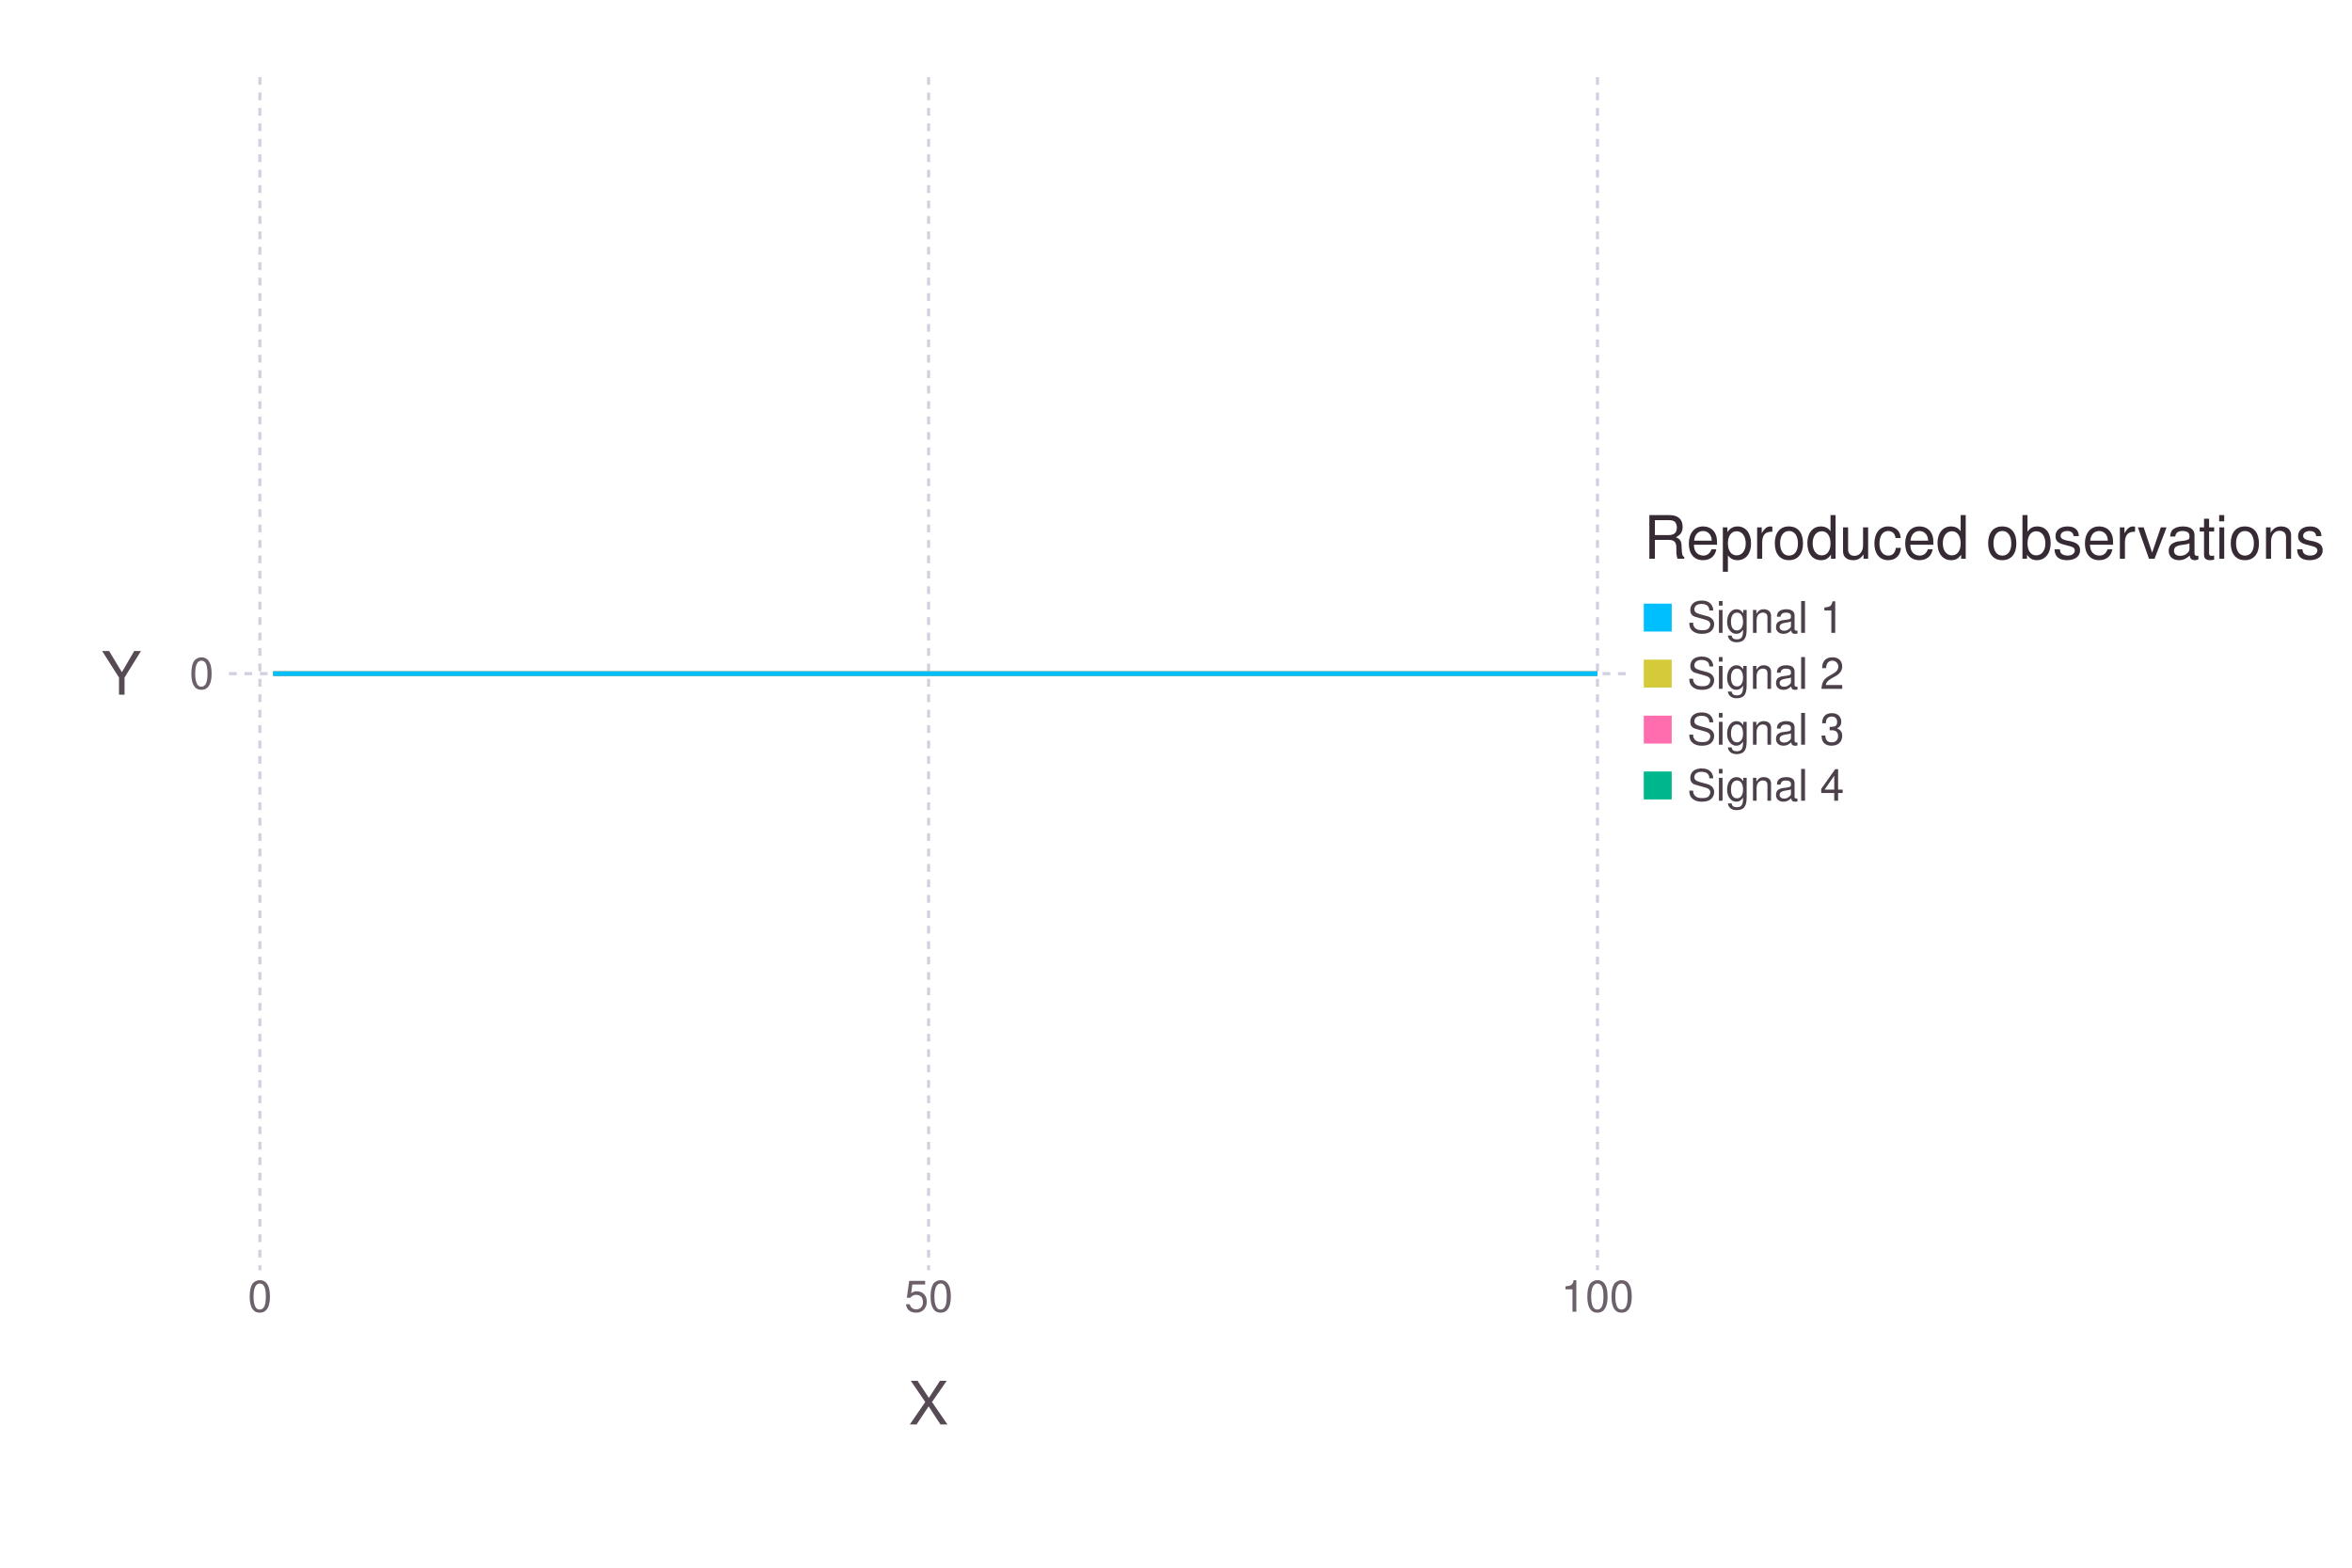
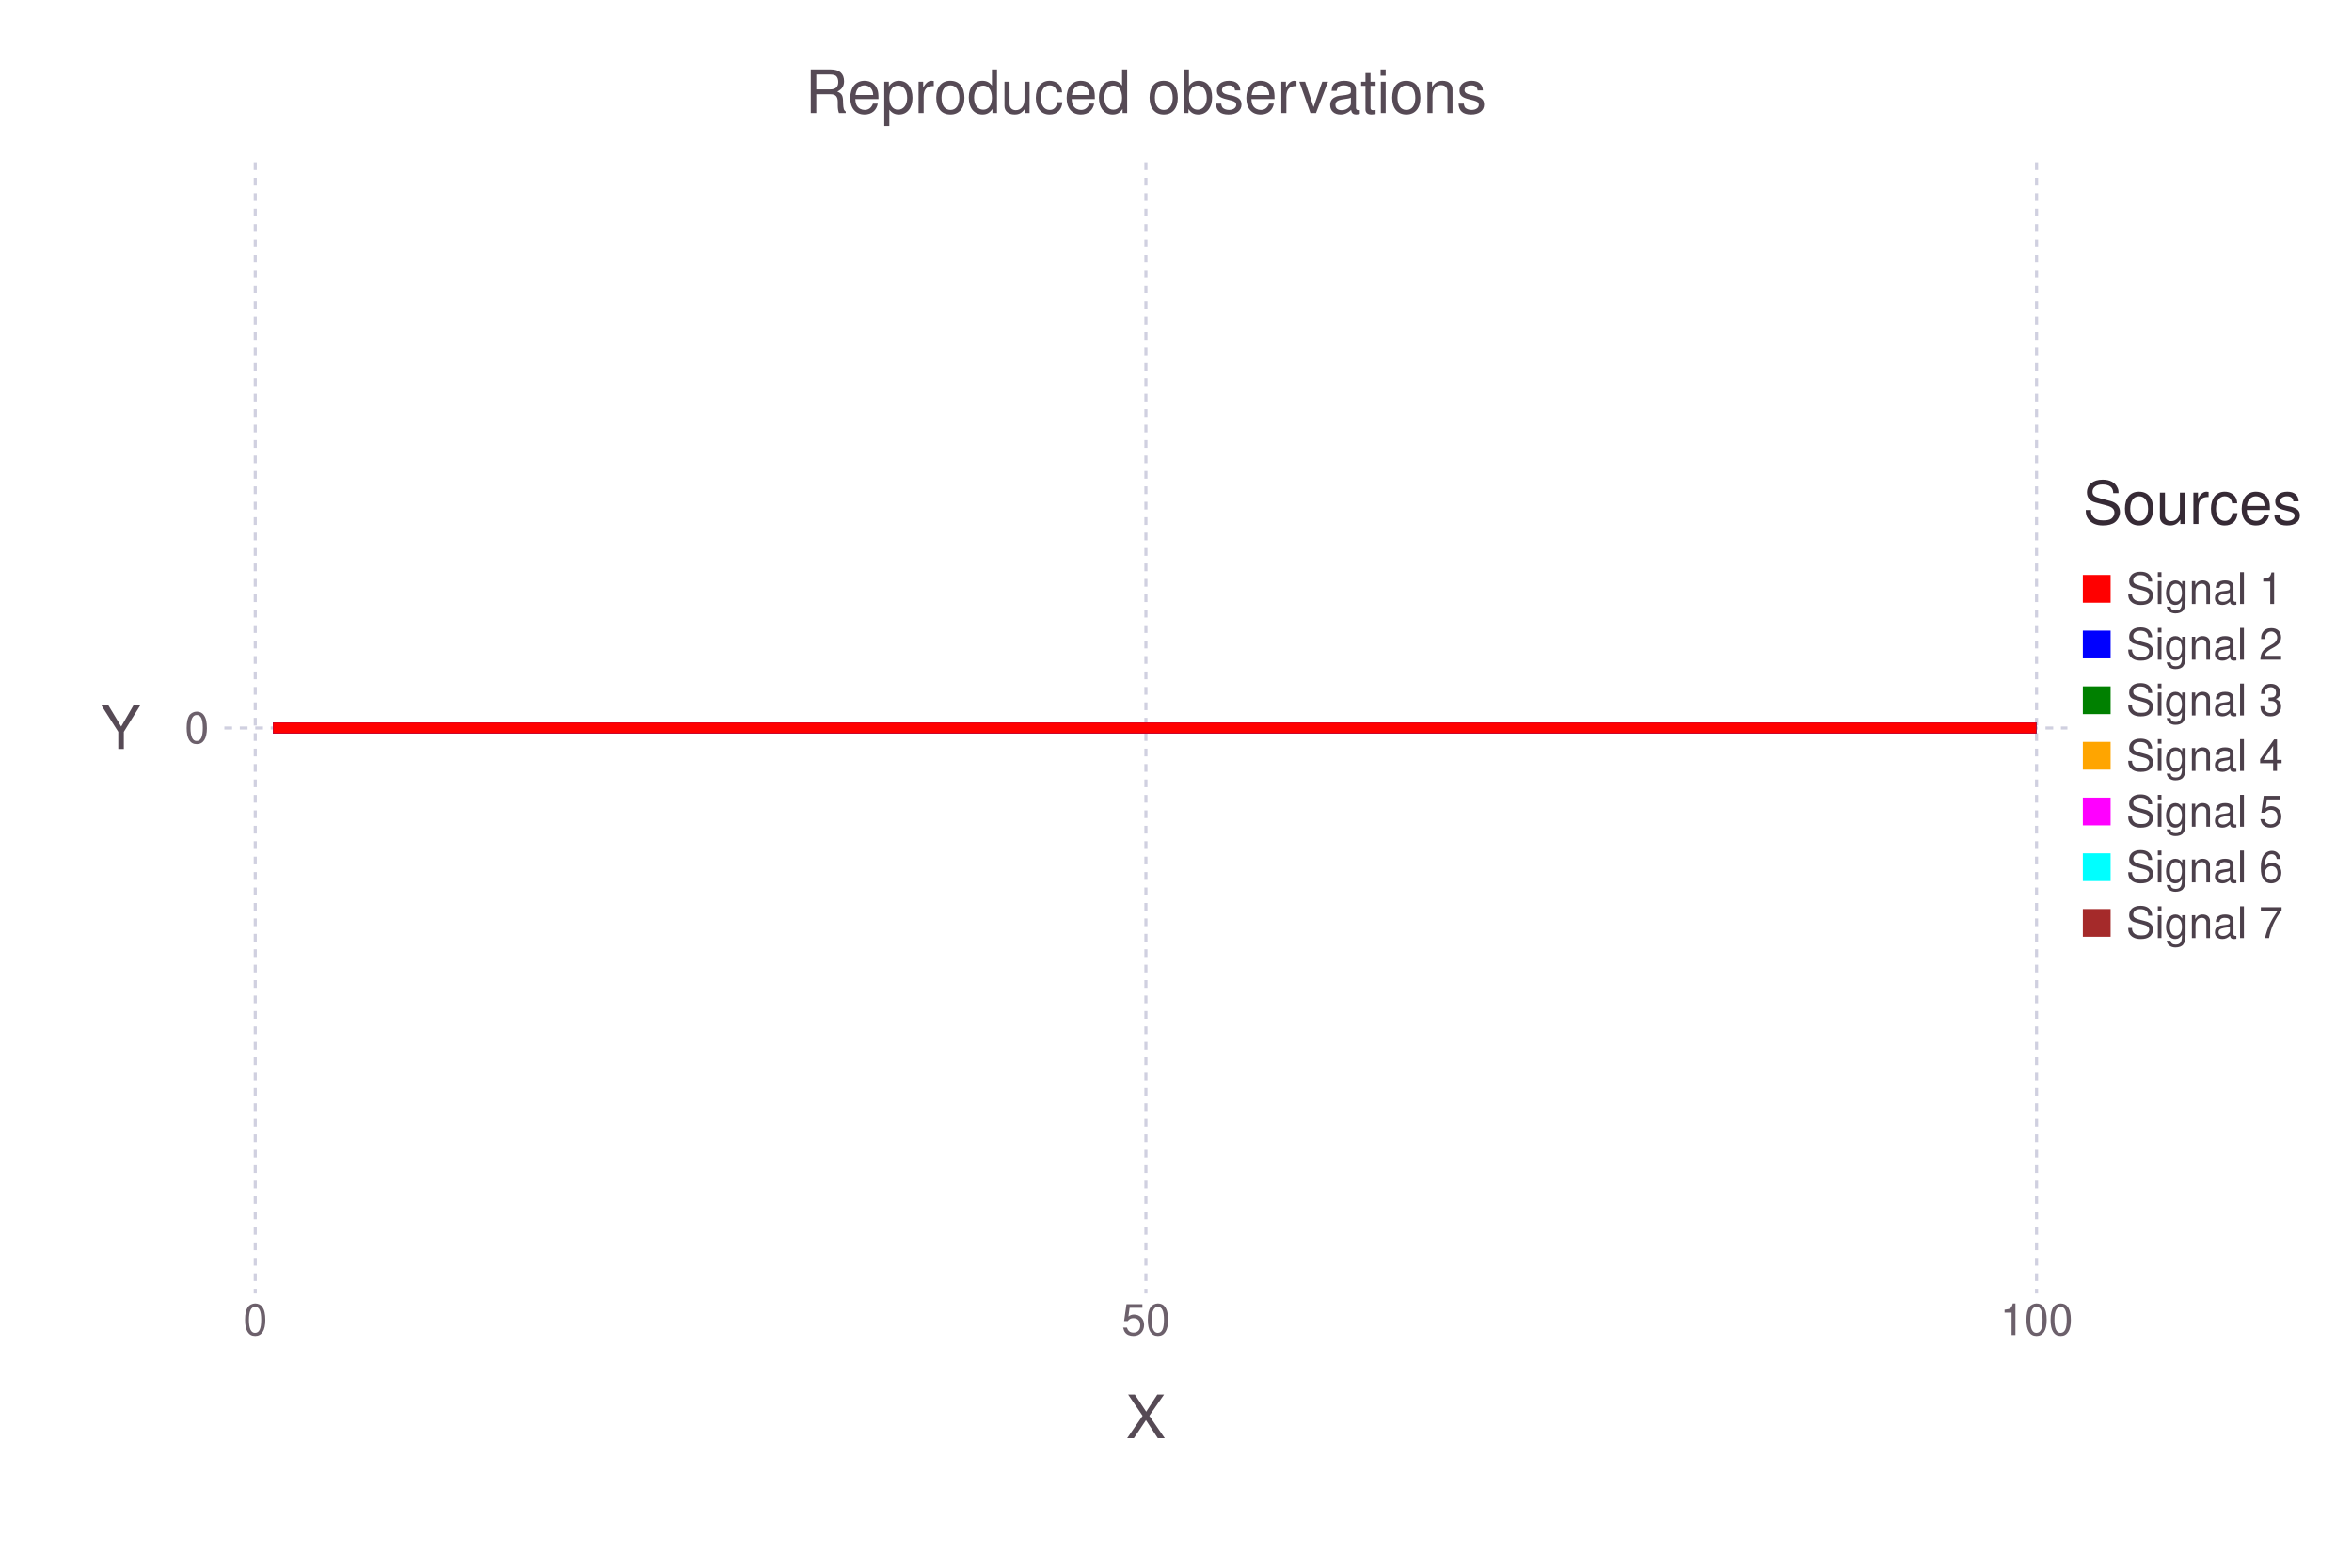
<svg xmlns="http://www.w3.org/2000/svg" version="1.2" width="152.4mm" height="101.6mm" viewBox="0 0 152.4 101.6" stroke="none" fill="#000000" stroke-width="0.3" font-size="3.88">
-   <g class="plotroot xscalable yscalable" id="img-00ae9e7a-1">
-     <g font-size="3.88" font-family="'PT Sans','Helvetica Neue','Helvetica',sans-serif" fill="#564A55" stroke="#000000" stroke-opacity="0.000" id="img-00ae9e7a-2">
-       <text x="60.17" y="89.99" text-anchor="middle" dy="0.6em">X</text>
-     </g>
-     <g class="guide xlabels" font-size="2.82" font-family="'PT Sans Caption','Helvetica Neue','Helvetica',sans-serif" fill="#6C606B" id="img-00ae9e7a-3">
-       <text x="16.84" y="83.32" text-anchor="middle" dy="0.6em">0</text>
-       <text x="60.17" y="83.32" text-anchor="middle" dy="0.6em">50</text>
-       <text x="103.51" y="83.32" text-anchor="middle" dy="0.6em">100</text>
-     </g>
-     <g class="guide colorkey" id="img-00ae9e7a-4">
-       <g fill="#4C404B" font-size="2.82" font-family="'PT Sans','Helvetica Neue','Helvetica',sans-serif" id="img-00ae9e7a-5">
-         <text x="109.32" y="40.03" dy="0.35em" id="img-00ae9e7a-6" class="color_Signal_1">Signal 1</text>
-         <text x="109.32" y="43.66" dy="0.35em" id="img-00ae9e7a-7" class="color_Signal_2">Signal 2</text>
-         <text x="109.32" y="47.28" dy="0.35em" id="img-00ae9e7a-8" class="color_Signal_3">Signal 3</text>
-         <text x="109.32" y="50.91" dy="0.35em" id="img-00ae9e7a-9" class="color_Signal_4">Signal 4</text>
-       </g>
-       <g stroke="#000000" stroke-opacity="0.000" id="img-00ae9e7a-10">
-         <rect x="106.51" y="39.12" width="1.81" height="1.81" id="img-00ae9e7a-11" class="color_Signal_1" fill="#00BFFF" />
-         <rect x="106.51" y="42.75" width="1.81" height="1.81" id="img-00ae9e7a-12" class="color_Signal_2" fill="#D4CA3A" />
-         <rect x="106.51" y="46.38" width="1.81" height="1.81" id="img-00ae9e7a-13" class="color_Signal_3" fill="#FF6DAE" />
-         <rect x="106.51" y="50" width="1.81" height="1.81" id="img-00ae9e7a-14" class="color_Signal_4" fill="#00B78D" />
-       </g>
-       <g fill="#362A35" font-size="3.88" font-family="'PT Sans','Helvetica Neue','Helvetica',sans-serif" stroke="#000000" stroke-opacity="0.000" id="img-00ae9e7a-15">
-         <text x="106.51" y="36.21" id="img-00ae9e7a-16">Reproduced observations</text>
+   <g class="plotroot xscalable yscalable" id="img-ce4ad720-1">
+     <g font-size="3.88" font-family="'PT Sans','Helvetica Neue','Helvetica',sans-serif" fill="#564A55" stroke="#000000" stroke-opacity="0.000" id="img-ce4ad720-2">
+       <g transform="translate(74.25,90.88)">
+         <g class="primitive">
+           <text text-anchor="middle" dy="0.6em">X</text>
+         </g>
      </g>
    </g>
-     <g clip-path="url(#img-00ae9e7a-17)">
-       <g id="img-00ae9e7a-18">
-         <g pointer-events="visible" opacity="1" fill="#000000" fill-opacity="0.000" stroke="#000000" stroke-opacity="0.000" class="guide background" id="img-00ae9e7a-19">
-           <rect x="14.84" y="5" width="90.67" height="77.32" id="img-00ae9e7a-20" />
+     <g class="guide xlabels" font-size="2.82" font-family="'PT Sans Caption','Helvetica Neue','Helvetica',sans-serif" fill="#6C606B" id="img-ce4ad720-3">
+       <g transform="translate(16.54,84.83)">
+         <g class="primitive">
+           <text text-anchor="middle" dy="0.6em">0</text>
        </g>
-         <g class="guide ygridlines xfixed" stroke-dasharray="0.5,0.5" stroke-width="0.2" stroke="#D0D0E0" id="img-00ae9e7a-21">
-           <path fill="none" d="M14.84,43.66 L 105.51 43.66" id="img-00ae9e7a-22" />
+       </g>
+       <g transform="translate(74.25,84.83)">
+         <g class="primitive">
+           <text text-anchor="middle" dy="0.6em">50</text>
        </g>
-         <g class="guide xgridlines yfixed" stroke-dasharray="0.5,0.5" stroke-width="0.2" stroke="#D0D0E0" id="img-00ae9e7a-23">
-           <path fill="none" d="M16.84,5 L 16.84 82.32" id="img-00ae9e7a-24" />
-           <path fill="none" d="M60.17,5 L 60.17 82.32" id="img-00ae9e7a-25" />
-           <path fill="none" d="M103.51,5 L 103.51 82.32" id="img-00ae9e7a-26" />
+       </g>
+       <g transform="translate(131.96,84.83)">
+         <g class="primitive">
+           <text text-anchor="middle" dy="0.6em">100</text>
        </g>
-         <g class="plotpanel" id="img-00ae9e7a-27">
-           <g stroke-width="0.3" fill="#000000" fill-opacity="0.000" class="geometry color_Signal_4" stroke-dasharray="none" stroke="#00B78D" id="img-00ae9e7a-28">
-             <path fill="none" d="M17.7,43.66 L 18.57 43.66 19.44 43.66 20.3 43.66 21.17 43.66 22.04 43.66 22.9 43.66 23.77 43.66 24.64 43.66 25.5 43.66 26.37 43.66 27.24 43.66 28.1 43.66 28.97 43.66 29.84 43.66 30.7 43.66 31.57 43.66 32.44 43.66 33.3 43.66 34.17 43.66 35.04 43.66 35.9 43.66 36.77 43.66 37.64 43.66 38.5 43.66 39.37 43.66 40.24 43.66 41.1 43.66 41.97 43.66 42.84 43.66 43.7 43.66 44.57 43.66 45.44 43.66 46.31 43.66 47.17 43.66 48.04 43.66 48.91 43.66 49.77 43.66 50.64 43.66 51.51 43.66 52.37 43.66 53.24 43.66 54.11 43.66 54.97 43.66 55.84 43.66 56.71 43.66 57.57 43.66 58.44 43.66 59.31 43.66 60.17 43.66 61.04 43.66 61.91 43.66 62.77 43.66 63.64 43.66 64.51 43.66 65.37 43.66 66.24 43.66 67.11 43.66 67.97 43.66 68.84 43.66 69.71 43.66 70.57 43.66 71.44 43.66 72.31 43.66 73.17 43.66 74.04 43.66 74.91 43.66 75.77 43.66 76.64 43.66 77.51 43.66 78.37 43.66 79.24 43.66 80.11 43.66 80.97 43.66 81.84 43.66 82.71 43.66 83.57 43.66 84.44 43.66 85.31 43.66 86.17 43.66 87.04 43.66 87.91 43.66 88.77 43.66 89.64 43.66 90.51 43.66 91.37 43.66 92.24 43.66 93.11 43.66 93.97 43.66 94.84 43.66 95.71 43.66 96.57 43.66 97.44 43.66 98.31 43.66 99.17 43.66 100.04 43.66 100.91 43.66 101.77 43.66 102.64 43.66 103.51 43.66" id="img-00ae9e7a-29" />
+       </g>
+     </g>
+     <g class="guide colorkey" id="img-ce4ad720-4">
+       <g fill="#4C404B" font-size="2.82" font-family="'PT Sans','Helvetica Neue','Helvetica',sans-serif" id="img-ce4ad720-5">
+         <g transform="translate(137.76,38.16)">
+           <g class="primitive">
+             <text dy="0.35em">Signal 1</text>
          </g>
-           <g stroke-width="0.3" fill="#000000" fill-opacity="0.000" class="geometry color_Signal_3" stroke-dasharray="none" stroke="#FF6DAE" id="img-00ae9e7a-30">
-             <path fill="none" d="M17.7,43.66 L 18.57 43.66 19.44 43.66 20.3 43.66 21.17 43.66 22.04 43.66 22.9 43.66 23.77 43.66 24.64 43.66 25.5 43.66 26.37 43.66 27.24 43.66 28.1 43.66 28.97 43.66 29.84 43.66 30.7 43.66 31.57 43.66 32.44 43.66 33.3 43.66 34.17 43.66 35.04 43.66 35.9 43.66 36.77 43.66 37.64 43.66 38.5 43.66 39.37 43.66 40.24 43.66 41.1 43.66 41.97 43.66 42.84 43.66 43.7 43.66 44.57 43.66 45.44 43.66 46.31 43.66 47.17 43.66 48.04 43.66 48.91 43.66 49.77 43.66 50.64 43.66 51.51 43.66 52.37 43.66 53.24 43.66 54.11 43.66 54.97 43.66 55.84 43.66 56.71 43.66 57.57 43.66 58.44 43.66 59.31 43.66 60.17 43.66 61.04 43.66 61.91 43.66 62.77 43.66 63.64 43.66 64.51 43.66 65.37 43.66 66.24 43.66 67.11 43.66 67.97 43.66 68.84 43.66 69.71 43.66 70.57 43.66 71.44 43.66 72.31 43.66 73.17 43.66 74.04 43.66 74.91 43.66 75.77 43.66 76.64 43.66 77.51 43.66 78.37 43.66 79.24 43.66 80.11 43.66 80.97 43.66 81.84 43.66 82.71 43.66 83.57 43.66 84.44 43.66 85.31 43.66 86.17 43.66 87.04 43.66 87.91 43.66 88.77 43.66 89.64 43.66 90.51 43.66 91.37 43.66 92.24 43.66 93.11 43.66 93.97 43.66 94.84 43.66 95.71 43.66 96.57 43.66 97.44 43.66 98.31 43.66 99.17 43.66 100.04 43.66 100.91 43.66 101.77 43.66 102.64 43.66 103.51 43.66" id="img-00ae9e7a-31" />
+         </g>
+         <g transform="translate(137.76,41.77)">
+           <g class="primitive">
+             <text dy="0.35em">Signal 2</text>
          </g>
-           <g stroke-width="0.3" fill="#000000" fill-opacity="0.000" class="geometry color_Signal_2" stroke-dasharray="none" stroke="#D4CA3A" id="img-00ae9e7a-32">
-             <path fill="none" d="M17.7,43.66 L 18.57 43.66 19.44 43.66 20.3 43.66 21.17 43.66 22.04 43.66 22.9 43.66 23.77 43.66 24.64 43.66 25.5 43.66 26.37 43.66 27.24 43.66 28.1 43.66 28.97 43.66 29.84 43.66 30.7 43.66 31.57 43.66 32.44 43.66 33.3 43.66 34.17 43.66 35.04 43.66 35.9 43.66 36.77 43.66 37.64 43.66 38.5 43.66 39.37 43.66 40.24 43.66 41.1 43.66 41.97 43.66 42.84 43.66 43.7 43.66 44.57 43.66 45.44 43.66 46.31 43.66 47.17 43.66 48.04 43.66 48.91 43.66 49.77 43.66 50.64 43.66 51.51 43.66 52.37 43.66 53.24 43.66 54.11 43.66 54.97 43.66 55.84 43.66 56.71 43.66 57.57 43.66 58.44 43.66 59.31 43.66 60.17 43.66 61.04 43.66 61.91 43.66 62.77 43.66 63.64 43.66 64.51 43.66 65.37 43.66 66.24 43.66 67.11 43.66 67.97 43.66 68.84 43.66 69.71 43.66 70.57 43.66 71.44 43.66 72.31 43.66 73.17 43.66 74.04 43.66 74.91 43.66 75.77 43.66 76.64 43.66 77.51 43.66 78.37 43.66 79.24 43.66 80.11 43.66 80.97 43.66 81.84 43.66 82.71 43.66 83.57 43.66 84.44 43.66 85.31 43.66 86.17 43.66 87.04 43.66 87.91 43.66 88.77 43.66 89.64 43.66 90.51 43.66 91.37 43.66 92.24 43.66 93.11 43.66 93.97 43.66 94.84 43.66 95.71 43.66 96.57 43.66 97.44 43.66 98.31 43.66 99.17 43.66 100.04 43.66 100.91 43.66 101.77 43.66 102.64 43.66 103.51 43.66" id="img-00ae9e7a-33" />
+         </g>
+         <g transform="translate(137.76,45.38)">
+           <g class="primitive">
+             <text dy="0.35em">Signal 3</text>
          </g>
-           <g stroke-width="0.3" fill="#000000" fill-opacity="0.000" class="geometry color_Signal_1" stroke-dasharray="none" stroke="#00BFFF" id="img-00ae9e7a-34">
-             <path fill="none" d="M17.7,43.66 L 18.57 43.66 19.44 43.66 20.3 43.66 21.17 43.66 22.04 43.66 22.9 43.66 23.77 43.66 24.64 43.66 25.5 43.66 26.37 43.66 27.24 43.66 28.1 43.66 28.97 43.66 29.84 43.66 30.7 43.66 31.57 43.66 32.44 43.66 33.3 43.66 34.17 43.66 35.04 43.66 35.9 43.66 36.77 43.66 37.64 43.66 38.5 43.66 39.37 43.66 40.24 43.66 41.1 43.66 41.97 43.66 42.84 43.66 43.7 43.66 44.57 43.66 45.44 43.66 46.31 43.66 47.17 43.66 48.04 43.66 48.91 43.66 49.77 43.66 50.64 43.66 51.51 43.66 52.37 43.66 53.24 43.66 54.11 43.66 54.97 43.66 55.84 43.66 56.71 43.66 57.57 43.66 58.44 43.66 59.31 43.66 60.17 43.66 61.04 43.66 61.91 43.66 62.77 43.66 63.64 43.66 64.51 43.66 65.37 43.66 66.24 43.66 67.11 43.66 67.97 43.66 68.84 43.66 69.71 43.66 70.57 43.66 71.44 43.66 72.31 43.66 73.17 43.66 74.04 43.66 74.91 43.66 75.77 43.66 76.64 43.66 77.51 43.66 78.37 43.66 79.24 43.66 80.11 43.66 80.97 43.66 81.84 43.66 82.71 43.66 83.57 43.66 84.44 43.66 85.31 43.66 86.17 43.66 87.04 43.66 87.91 43.66 88.77 43.66 89.64 43.66 90.51 43.66 91.37 43.66 92.24 43.66 93.11 43.66 93.97 43.66 94.84 43.66 95.71 43.66 96.57 43.66 97.44 43.66 98.31 43.66 99.17 43.66 100.04 43.66 100.91 43.66 101.77 43.66 102.64 43.66 103.51 43.66" id="img-00ae9e7a-35" />
+         </g>
+         <g transform="translate(137.76,48.98)">
+           <g class="primitive">
+             <text dy="0.35em">Signal 4</text>
+           </g>
+         </g>
+         <g transform="translate(137.76,52.59)">
+           <g class="primitive">
+             <text dy="0.35em">Signal 5</text>
+           </g>
+         </g>
+         <g transform="translate(137.76,56.2)">
+           <g class="primitive">
+             <text dy="0.35em">Signal 6</text>
+           </g>
+         </g>
+         <g transform="translate(137.76,59.81)">
+           <g class="primitive">
+             <text dy="0.35em">Signal 7</text>
+           </g>
+         </g>
+       </g>
+       <g stroke="#000000" stroke-opacity="0.000" id="img-ce4ad720-6">
+         <g transform="translate(135.86,38.16)" fill="#FF0000">
+           <path d="M-0.9,-0.9 L 0.9 -0.9 0.9 0.9 -0.9 0.9 z" class="primitive" />
+         </g>
+         <g transform="translate(135.86,41.77)" fill="#0000FF">
+           <path d="M-0.9,-0.9 L 0.9 -0.9 0.9 0.9 -0.9 0.9 z" class="primitive" />
+         </g>
+         <g transform="translate(135.86,45.38)" fill="#008000">
+           <path d="M-0.9,-0.9 L 0.9 -0.9 0.9 0.9 -0.9 0.9 z" class="primitive" />
+         </g>
+         <g transform="translate(135.86,48.98)" fill="#FFA500">
+           <path d="M-0.9,-0.9 L 0.9 -0.9 0.9 0.9 -0.9 0.9 z" class="primitive" />
+         </g>
+         <g transform="translate(135.86,52.59)" fill="#FF00FF">
+           <path d="M-0.9,-0.9 L 0.9 -0.9 0.9 0.9 -0.9 0.9 z" class="primitive" />
+         </g>
+         <g transform="translate(135.86,56.2)" fill="#00FFFF">
+           <path d="M-0.9,-0.9 L 0.9 -0.9 0.9 0.9 -0.9 0.9 z" class="primitive" />
+         </g>
+         <g transform="translate(135.86,59.81)" fill="#A52A2A">
+           <path d="M-0.9,-0.9 L 0.9 -0.9 0.9 0.9 -0.9 0.9 z" class="primitive" />
+         </g>
+       </g>
+       <g fill="#362A35" font-size="3.88" font-family="'PT Sans','Helvetica Neue','Helvetica',sans-serif" stroke="#000000" stroke-opacity="0.000" id="img-ce4ad720-7">
+         <g transform="translate(134.96,33.96)">
+           <g class="primitive">
+             <text>Sources</text>
          </g>
        </g>
      </g>
    </g>
-     <g class="guide ylabels" font-size="2.82" font-family="'PT Sans Caption','Helvetica Neue','Helvetica',sans-serif" fill="#6C606B" id="img-00ae9e7a-36">
-       <text x="13.84" y="43.66" text-anchor="end" dy="0.35em" id="img-00ae9e7a-37">0</text>
+     <g clip-path="url(#img-ce4ad720-8)">
+       <g id="img-ce4ad720-9">
+         <g pointer-events="visible" opacity="1" fill="#000000" fill-opacity="0.000" stroke="#000000" stroke-opacity="0.000" class="guide background" id="img-ce4ad720-10">
+           <g transform="translate(74.25,47.18)">
+             <path d="M-59.71,-36.66 L 59.71 -36.66 59.71 36.66 -59.71 36.66 z" class="primitive" />
+           </g>
+         </g>
+         <g class="guide ygridlines xfixed" stroke-dasharray="0.5,0.5" stroke-width="0.2" stroke="#D0D0E0" id="img-ce4ad720-11">
+           <g transform="translate(74.25,47.18)">
+             <path fill="none" d="M-59.71,0 L 59.71 0" class="primitive" />
+           </g>
+         </g>
+         <g class="guide xgridlines yfixed" stroke-dasharray="0.5,0.5" stroke-width="0.2" stroke="#D0D0E0" id="img-ce4ad720-12">
+           <g transform="translate(16.54,47.18)">
+             <path fill="none" d="M0,-36.66 L 0 36.66" class="primitive" />
+           </g>
+           <g transform="translate(74.25,47.18)">
+             <path fill="none" d="M0,-36.66 L 0 36.66" class="primitive" />
+           </g>
+           <g transform="translate(131.96,47.18)">
+             <path fill="none" d="M0,-36.66 L 0 36.66" class="primitive" />
+           </g>
+         </g>
+         <g class="plotpanel" id="img-ce4ad720-13">
+           <g stroke-width="0.71" fill="#000000" fill-opacity="0.000" class="geometry" id="img-ce4ad720-14">
+             <g stroke-dasharray="none" stroke="#A52A2A" id="img-ce4ad720-15">
+               <g transform="translate(74.82,47.18)">
+                 <path fill="none" d="M-57.13,0 L -55.98 0 -54.82 0 -53.67 0 -52.52 0 -51.36 0 -50.21 0 -49.05 0 -47.9 0 -46.74 0 -45.59 0 -44.44 0 -43.28 0 -42.13 0 -40.97 0 -39.82 0 -38.67 0 -37.51 0 -36.36 0 -35.2 0 -34.05 0 -32.89 0 -31.74 0 -30.59 0 -29.43 0 -28.28 0 -27.12 0 -25.97 0 -24.81 0 -23.66 0 -22.51 0 -21.35 0 -20.2 0 -19.04 0 -17.89 0 -16.74 0 -15.58 0 -14.43 0 -13.27 0 -12.12 0 -10.96 0 -9.81 0 -8.66 0 -7.5 0 -6.35 0 -5.19 0 -4.04 0 -2.89 0 -1.73 0 -0.58 0 0.58 0 1.73 0 2.89 0 4.04 0 5.19 0 6.35 0 7.5 0 8.66 0 9.81 0 10.96 0 12.12 0 13.27 0 14.43 0 15.58 0 16.74 0 17.89 0 19.04 0 20.2 0 21.35 0 22.51 0 23.66 0 24.81 0 25.97 0 27.12 0 28.28 0 29.43 0 30.59 0 31.74 0 32.89 0 34.05 0 35.2 0 36.36 0 37.51 0 38.67 0 39.82 0 40.97 0 42.13 0 43.28 0 44.44 0 45.59 0 46.74 0 47.9 0 49.05 0 50.21 0 51.36 0 52.52 0 53.67 0 54.82 0 55.98 0 57.13 0" class="primitive" />
+               </g>
+             </g>
+           </g>
+           <g stroke-width="0.71" fill="#000000" fill-opacity="0.000" class="geometry" id="img-ce4ad720-16">
+             <g stroke-dasharray="none" stroke="#00FFFF" id="img-ce4ad720-17">
+               <g transform="translate(74.82,47.18)">
+                 <path fill="none" d="M-57.13,0 L -55.98 0 -54.82 0 -53.67 0 -52.52 0 -51.36 0 -50.21 0 -49.05 0 -47.9 0 -46.74 0 -45.59 0 -44.44 0 -43.28 0 -42.13 0 -40.97 0 -39.82 0 -38.67 0 -37.51 0 -36.36 0 -35.2 0 -34.05 0 -32.89 0 -31.74 0 -30.59 0 -29.43 0 -28.28 0 -27.12 0 -25.97 0 -24.81 0 -23.66 0 -22.51 0 -21.35 0 -20.2 0 -19.04 0 -17.89 0 -16.74 0 -15.58 0 -14.43 0 -13.27 0 -12.12 0 -10.96 0 -9.81 0 -8.66 0 -7.5 0 -6.35 0 -5.19 0 -4.04 0 -2.89 0 -1.73 0 -0.58 0 0.58 0 1.73 0 2.89 0 4.04 0 5.19 0 6.35 0 7.5 0 8.66 0 9.81 0 10.96 0 12.12 0 13.27 0 14.43 0 15.58 0 16.74 0 17.89 0 19.04 0 20.2 0 21.35 0 22.51 0 23.66 0 24.81 0 25.97 0 27.12 0 28.28 0 29.43 0 30.59 0 31.74 0 32.89 0 34.05 0 35.2 0 36.36 0 37.51 0 38.67 0 39.82 0 40.97 0 42.13 0 43.28 0 44.44 0 45.59 0 46.74 0 47.9 0 49.05 0 50.21 0 51.36 0 52.52 0 53.67 0 54.82 0 55.98 0 57.13 0" class="primitive" />
+               </g>
+             </g>
+           </g>
+           <g stroke-width="0.71" fill="#000000" fill-opacity="0.000" class="geometry" id="img-ce4ad720-18">
+             <g stroke-dasharray="none" stroke="#FF00FF" id="img-ce4ad720-19">
+               <g transform="translate(74.82,47.18)">
+                 <path fill="none" d="M-57.13,0 L -55.98 0 -54.82 0 -53.67 0 -52.52 0 -51.36 0 -50.21 0 -49.05 0 -47.9 0 -46.74 0 -45.59 0 -44.44 0 -43.28 0 -42.13 0 -40.97 0 -39.82 0 -38.67 0 -37.51 0 -36.36 0 -35.2 0 -34.05 0 -32.89 0 -31.74 0 -30.59 0 -29.43 0 -28.28 0 -27.12 0 -25.97 0 -24.81 0 -23.66 0 -22.51 0 -21.35 0 -20.2 0 -19.04 0 -17.89 0 -16.74 0 -15.58 0 -14.43 0 -13.27 0 -12.12 0 -10.96 0 -9.81 0 -8.66 0 -7.5 0 -6.35 0 -5.19 0 -4.04 0 -2.89 0 -1.73 0 -0.58 0 0.58 0 1.73 0 2.89 0 4.04 0 5.19 0 6.35 0 7.5 0 8.66 0 9.81 0 10.96 0 12.12 0 13.27 0 14.43 0 15.58 0 16.74 0 17.89 0 19.04 0 20.2 0 21.35 0 22.51 0 23.66 0 24.81 0 25.97 0 27.12 0 28.28 0 29.43 0 30.59 0 31.74 0 32.89 0 34.05 0 35.2 0 36.36 0 37.51 0 38.67 0 39.82 0 40.97 0 42.13 0 43.28 0 44.44 0 45.59 0 46.74 0 47.9 0 49.05 0 50.21 0 51.36 0 52.52 0 53.67 0 54.82 0 55.98 0 57.13 0" class="primitive" />
+               </g>
+             </g>
+           </g>
+           <g stroke-width="0.71" fill="#000000" fill-opacity="0.000" class="geometry" id="img-ce4ad720-20">
+             <g stroke-dasharray="none" stroke="#FFA500" id="img-ce4ad720-21">
+               <g transform="translate(74.82,47.18)">
+                 <path fill="none" d="M-57.13,0 L -55.98 0 -54.82 0 -53.67 0 -52.52 0 -51.36 0 -50.21 0 -49.05 0 -47.9 0 -46.74 0 -45.59 0 -44.44 0 -43.28 0 -42.13 0 -40.97 0 -39.82 0 -38.67 0 -37.51 0 -36.36 0 -35.2 0 -34.05 0 -32.89 0 -31.74 0 -30.59 0 -29.43 0 -28.28 0 -27.12 0 -25.97 0 -24.81 0 -23.66 0 -22.51 0 -21.35 0 -20.2 0 -19.04 0 -17.89 0 -16.74 0 -15.58 0 -14.43 0 -13.27 0 -12.12 0 -10.96 0 -9.81 0 -8.66 0 -7.5 0 -6.35 0 -5.19 0 -4.04 0 -2.89 0 -1.73 0 -0.58 0 0.58 0 1.73 0 2.89 0 4.04 0 5.19 0 6.35 0 7.5 0 8.66 0 9.81 0 10.96 0 12.12 0 13.27 0 14.43 0 15.58 0 16.74 0 17.89 0 19.04 0 20.2 0 21.35 0 22.51 0 23.66 0 24.81 0 25.97 0 27.12 0 28.28 0 29.43 0 30.59 0 31.74 0 32.89 0 34.05 0 35.2 0 36.36 0 37.51 0 38.67 0 39.82 0 40.97 0 42.13 0 43.28 0 44.44 0 45.59 0 46.74 0 47.9 0 49.05 0 50.21 0 51.36 0 52.52 0 53.67 0 54.82 0 55.98 0 57.13 0" class="primitive" />
+               </g>
+             </g>
+           </g>
+           <g stroke-width="0.71" fill="#000000" fill-opacity="0.000" class="geometry" id="img-ce4ad720-22">
+             <g stroke-dasharray="none" stroke="#008000" id="img-ce4ad720-23">
+               <g transform="translate(74.82,47.18)">
+                 <path fill="none" d="M-57.13,0 L -55.98 0 -54.82 0 -53.67 0 -52.52 0 -51.36 0 -50.21 0 -49.05 0 -47.9 0 -46.74 0 -45.59 0 -44.44 0 -43.28 0 -42.13 0 -40.97 0 -39.82 0 -38.67 0 -37.51 0 -36.36 0 -35.2 0 -34.05 0 -32.89 0 -31.74 0 -30.59 0 -29.43 0 -28.28 0 -27.12 0 -25.97 0 -24.81 0 -23.66 0 -22.51 0 -21.35 0 -20.2 0 -19.04 0 -17.89 0 -16.74 0 -15.58 0 -14.43 0 -13.27 0 -12.12 0 -10.96 0 -9.81 0 -8.66 0 -7.5 0 -6.35 0 -5.19 0 -4.04 0 -2.89 0 -1.73 0 -0.58 0 0.58 0 1.73 0 2.89 0 4.04 0 5.19 0 6.35 0 7.5 0 8.66 0 9.81 0 10.96 0 12.12 0 13.27 0 14.43 0 15.58 0 16.74 0 17.89 0 19.04 0 20.2 0 21.35 0 22.51 0 23.66 0 24.81 0 25.97 0 27.12 0 28.28 0 29.43 0 30.59 0 31.74 0 32.89 0 34.05 0 35.2 0 36.36 0 37.51 0 38.67 0 39.82 0 40.97 0 42.13 0 43.28 0 44.44 0 45.59 0 46.74 0 47.9 0 49.05 0 50.21 0 51.36 0 52.52 0 53.67 0 54.82 0 55.98 0 57.13 0" class="primitive" />
+               </g>
+             </g>
+           </g>
+           <g stroke-width="0.71" fill="#000000" fill-opacity="0.000" class="geometry" id="img-ce4ad720-24">
+             <g stroke-dasharray="none" stroke="#0000FF" id="img-ce4ad720-25">
+               <g transform="translate(74.82,47.18)">
+                 <path fill="none" d="M-57.13,0 L -55.98 0 -54.82 0 -53.67 0 -52.52 0 -51.36 0 -50.21 0 -49.05 0 -47.9 0 -46.74 0 -45.59 0 -44.44 0 -43.28 0 -42.13 0 -40.97 0 -39.82 0 -38.67 0 -37.51 0 -36.36 0 -35.2 0 -34.05 0 -32.89 0 -31.74 0 -30.59 0 -29.43 0 -28.28 0 -27.12 0 -25.97 0 -24.81 0 -23.66 0 -22.51 0 -21.35 0 -20.2 0 -19.04 0 -17.89 0 -16.74 0 -15.58 0 -14.43 0 -13.27 0 -12.12 0 -10.96 0 -9.81 0 -8.66 0 -7.5 0 -6.35 0 -5.19 0 -4.04 0 -2.89 0 -1.73 0 -0.58 0 0.58 0 1.73 0 2.89 0 4.04 0 5.19 0 6.35 0 7.5 0 8.66 0 9.81 0 10.96 0 12.12 0 13.27 0 14.43 0 15.58 0 16.74 0 17.89 0 19.04 0 20.2 0 21.35 0 22.51 0 23.66 0 24.81 0 25.97 0 27.12 0 28.28 0 29.43 0 30.59 0 31.74 0 32.89 0 34.05 0 35.2 0 36.36 0 37.51 0 38.67 0 39.82 0 40.97 0 42.13 0 43.28 0 44.44 0 45.59 0 46.74 0 47.9 0 49.05 0 50.21 0 51.36 0 52.52 0 53.67 0 54.82 0 55.98 0 57.13 0" class="primitive" />
+               </g>
+             </g>
+           </g>
+           <g stroke-width="0.71" fill="#000000" fill-opacity="0.000" class="geometry" id="img-ce4ad720-26">
+             <g stroke-dasharray="none" stroke="#FF0000" id="img-ce4ad720-27">
+               <g transform="translate(74.82,47.18)">
+                 <path fill="none" d="M-57.13,0 L -55.98 0 -54.82 0 -53.67 0 -52.52 0 -51.36 0 -50.21 0 -49.05 0 -47.9 0 -46.74 0 -45.59 0 -44.44 0 -43.28 0 -42.13 0 -40.97 0 -39.82 0 -38.67 0 -37.51 0 -36.36 0 -35.2 0 -34.05 0 -32.89 0 -31.74 0 -30.59 0 -29.43 0 -28.28 0 -27.12 0 -25.97 0 -24.81 0 -23.66 0 -22.51 0 -21.35 0 -20.2 0 -19.04 0 -17.89 0 -16.74 0 -15.58 0 -14.43 0 -13.27 0 -12.12 0 -10.96 0 -9.81 0 -8.66 0 -7.5 0 -6.35 0 -5.19 0 -4.04 0 -2.89 0 -1.73 0 -0.58 0 0.58 0 1.73 0 2.89 0 4.04 0 5.19 0 6.35 0 7.5 0 8.66 0 9.81 0 10.96 0 12.12 0 13.27 0 14.43 0 15.58 0 16.74 0 17.89 0 19.04 0 20.2 0 21.35 0 22.51 0 23.66 0 24.81 0 25.97 0 27.12 0 28.28 0 29.43 0 30.59 0 31.74 0 32.89 0 34.05 0 35.2 0 36.36 0 37.51 0 38.67 0 39.82 0 40.97 0 42.13 0 43.28 0 44.44 0 45.59 0 46.74 0 47.9 0 49.05 0 50.21 0 51.36 0 52.52 0 53.67 0 54.82 0 55.98 0 57.13 0" class="primitive" />
+               </g>
+             </g>
+           </g>
+         </g>
+       </g>
    </g>
-     <g font-size="3.88" font-family="'PT Sans','Helvetica Neue','Helvetica',sans-serif" fill="#564A55" stroke="#000000" stroke-opacity="0.000" id="img-00ae9e7a-38">
-       <text x="9.16" y="43.66" text-anchor="end" dy="0.35em" id="img-00ae9e7a-39">Y</text>
+     <g class="guide ylabels" font-size="2.82" font-family="'PT Sans Caption','Helvetica Neue','Helvetica',sans-serif" fill="#6C606B" id="img-ce4ad720-28">
+       <g transform="translate(13.54,47.18)">
+         <g class="primitive">
+           <text text-anchor="end" dy="0.35em">0</text>
+         </g>
+       </g>
+     </g>
+     <g font-size="3.88" font-family="'PT Sans','Helvetica Neue','Helvetica',sans-serif" fill="#564A55" stroke="#000000" stroke-opacity="0.000" id="img-ce4ad720-29">
+       <g transform="translate(9.11,47.18)">
+         <g class="primitive">
+           <text text-anchor="end" dy="0.35em">Y</text>
+         </g>
+       </g>
+     </g>
+     <g font-size="3.88" font-family="'PT Sans','Helvetica Neue','Helvetica',sans-serif" fill="#564A55" stroke="#000000" stroke-opacity="0.000" id="img-ce4ad720-30">
+       <g transform="translate(74.25,5)">
+         <g class="primitive">
+           <text text-anchor="middle" dy="0.6em">Reproduced observations</text>
+         </g>
+       </g>
    </g>
  </g>
  <defs>
-     <clipPath id="img-00ae9e7a-17">
-       <path d="M14.84,5 L 105.51 5 105.51 82.32 14.84 82.32" />
+     <clipPath id="img-ce4ad720-8">
+       <path d="M14.54,10.52 L 133.96 10.52 133.96 83.83 14.54 83.83" />
    </clipPath>
  </defs>
</svg>
